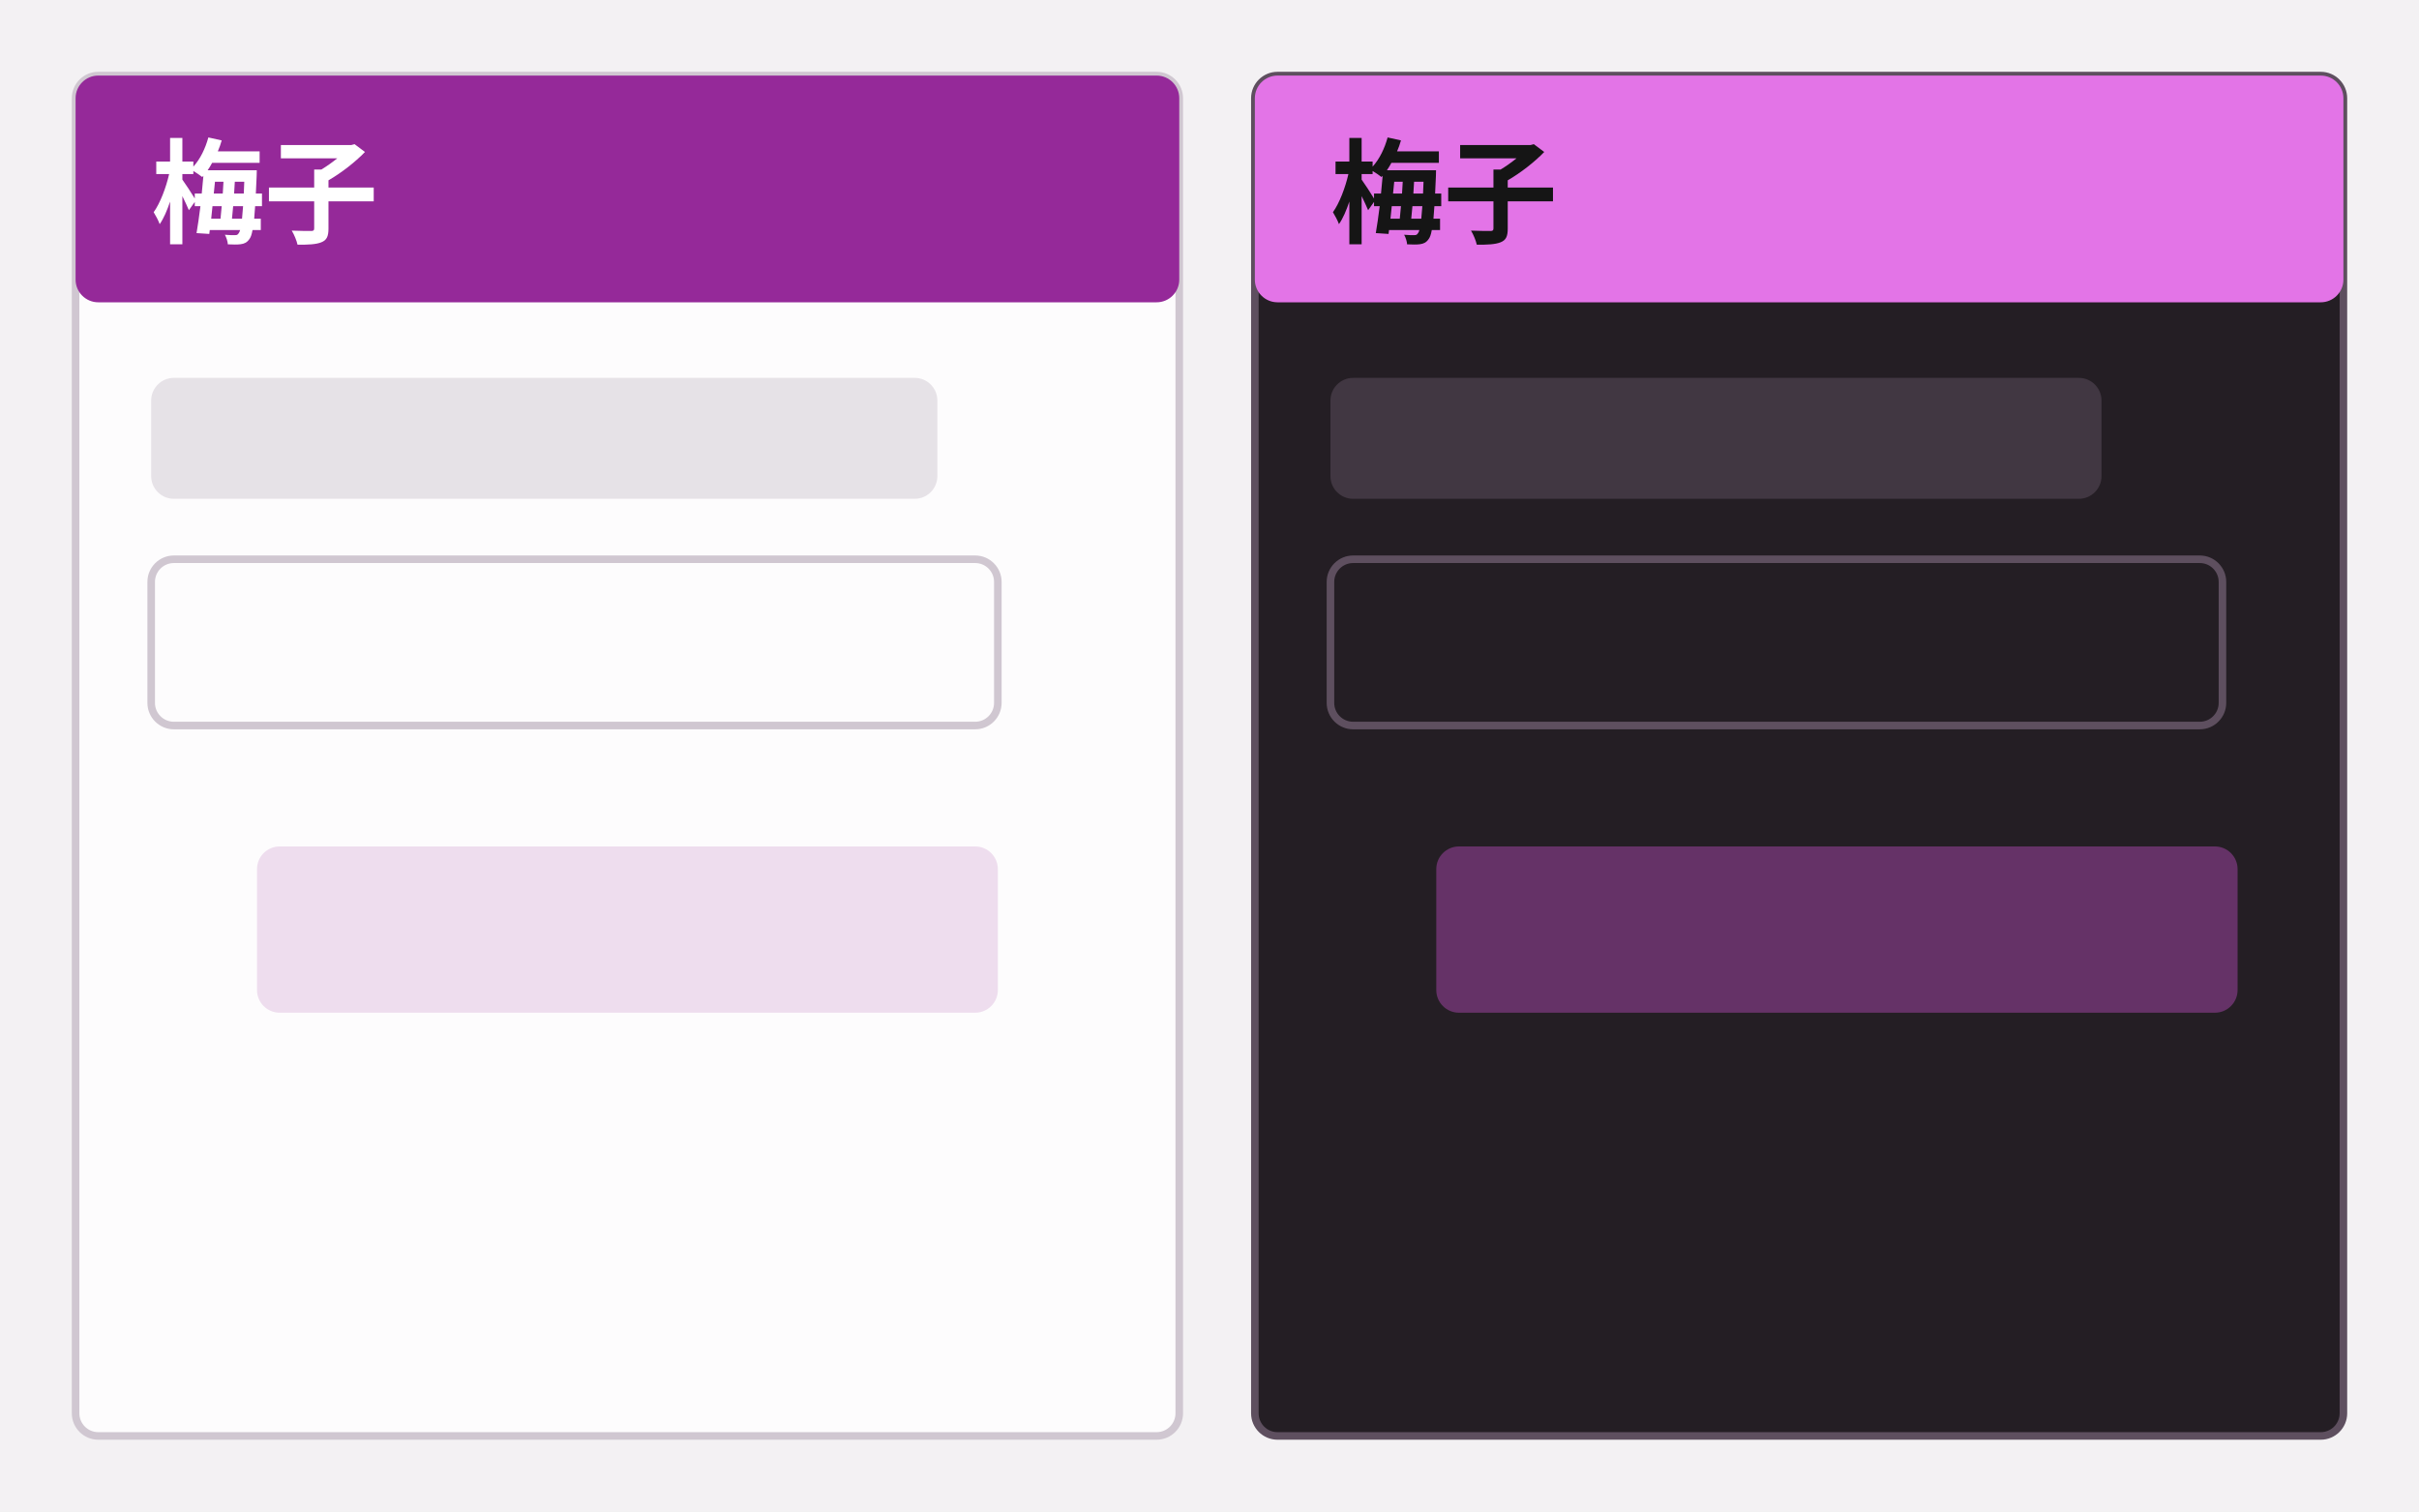
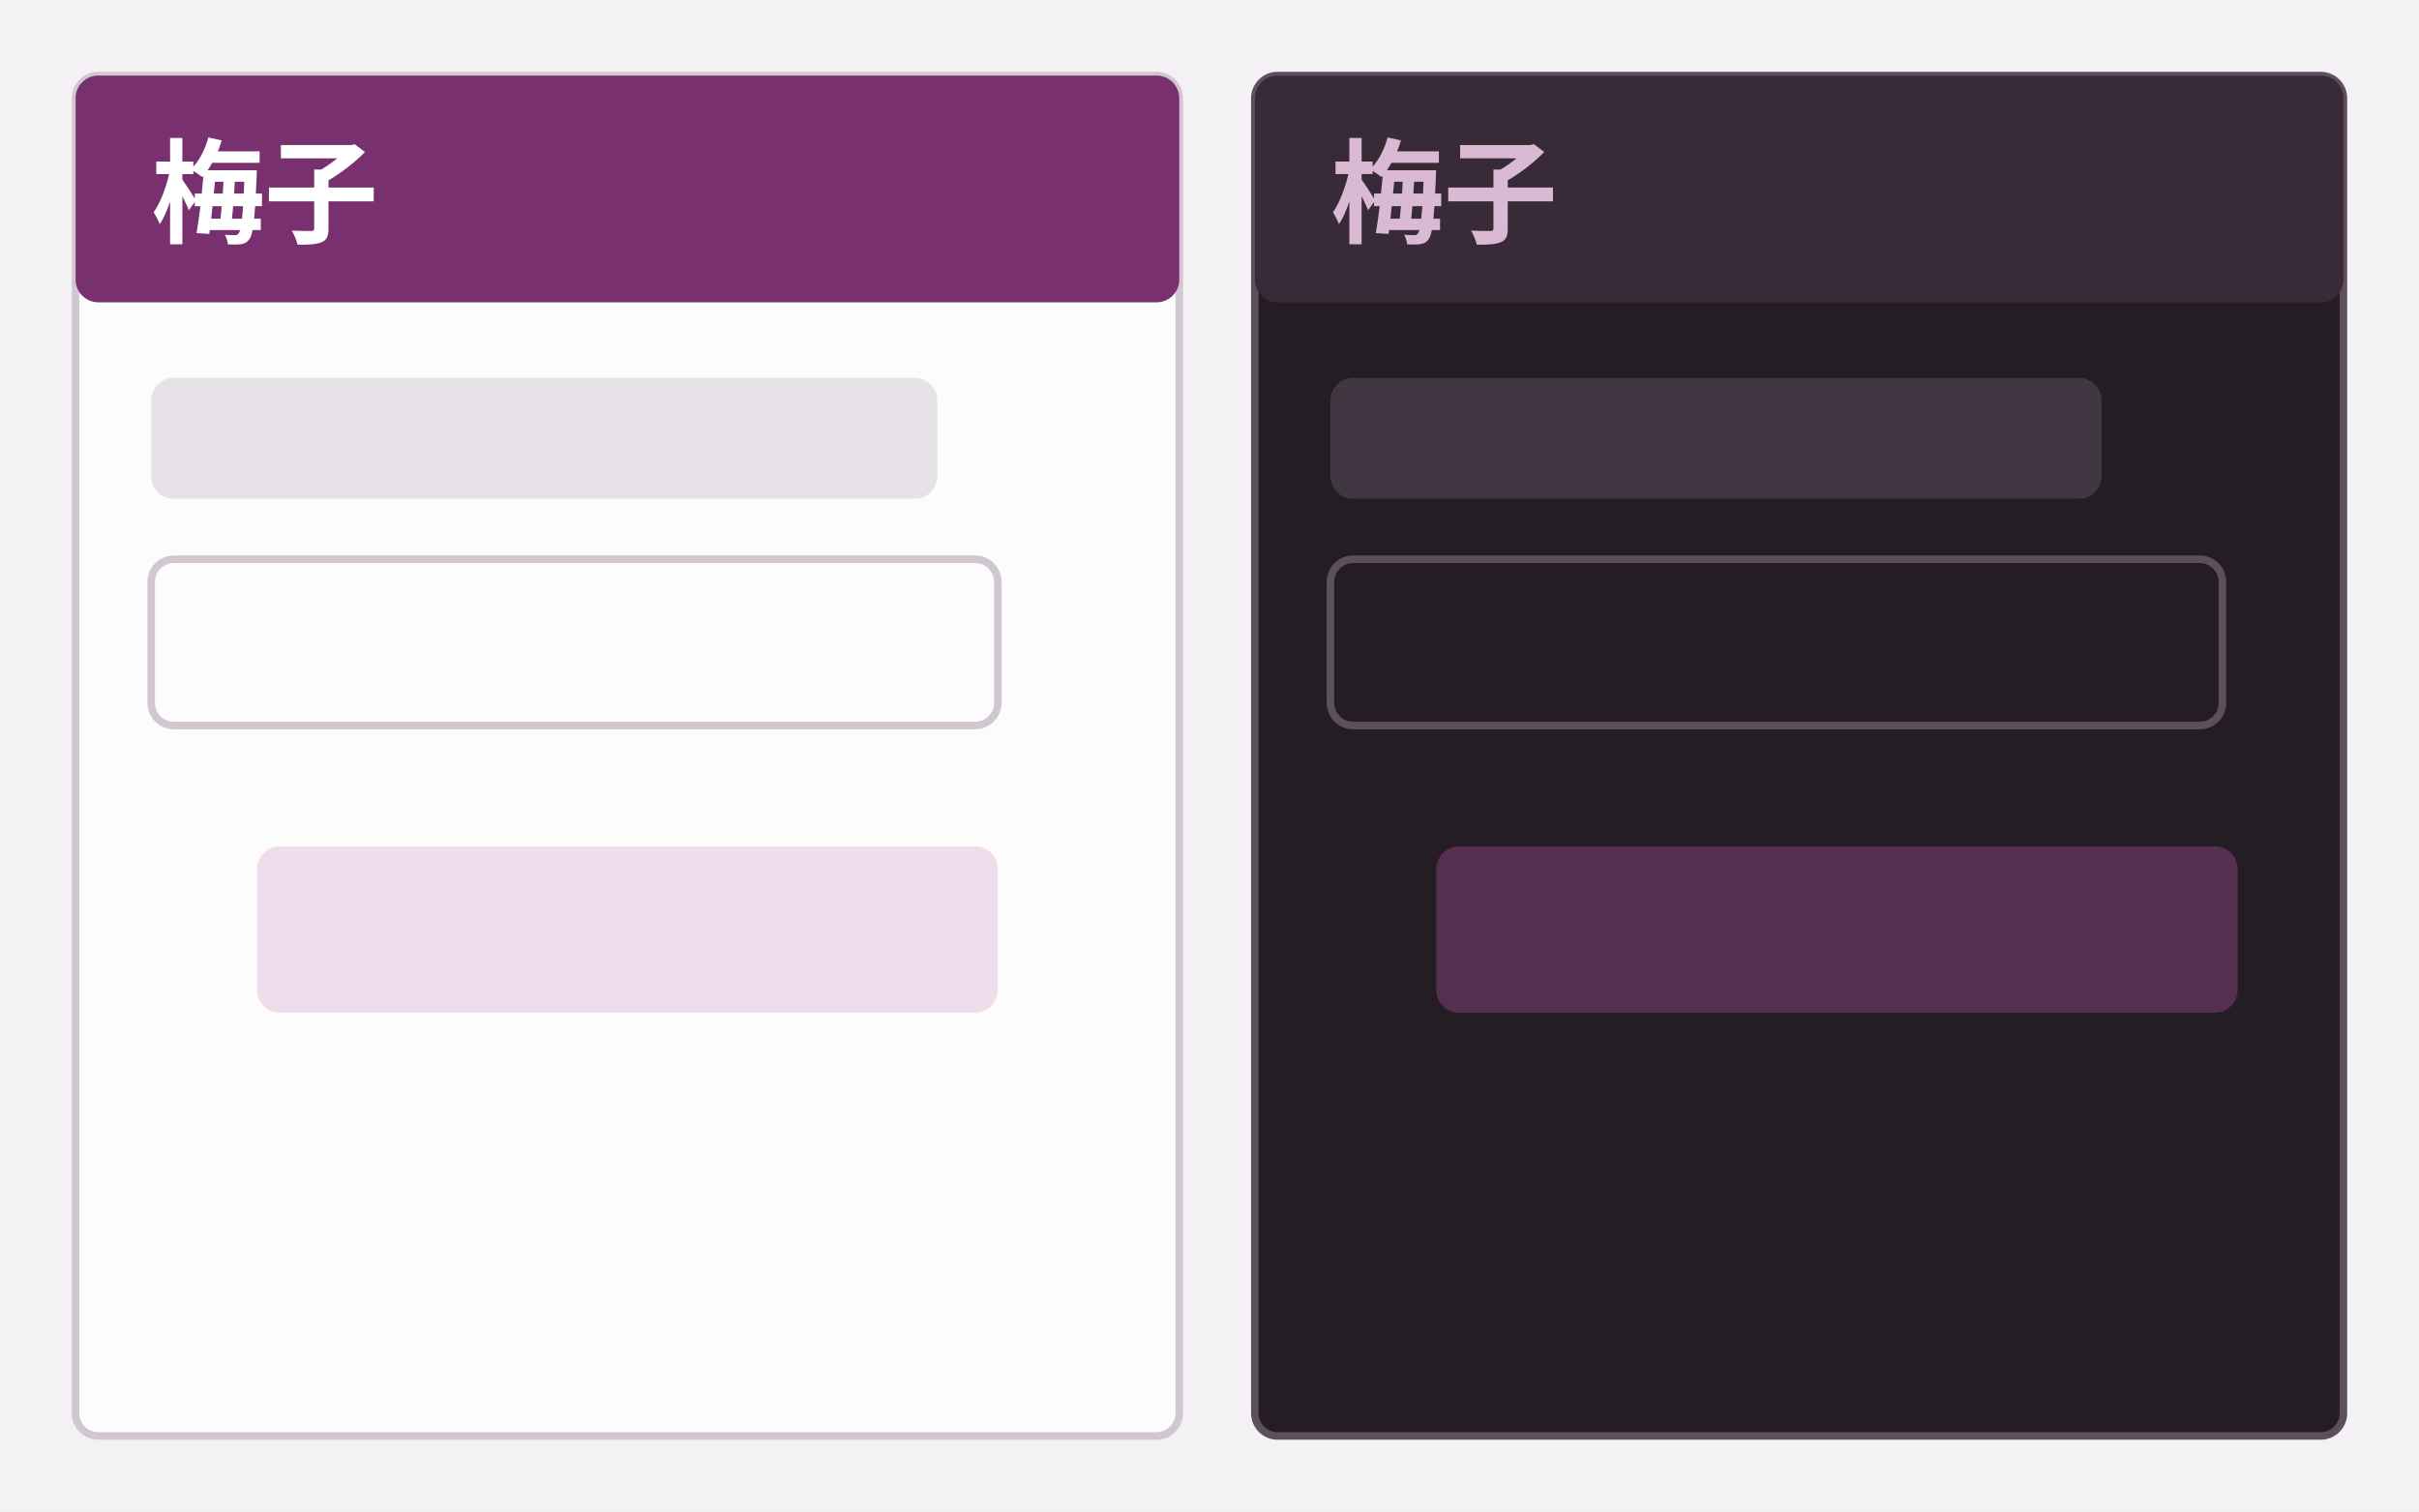
<svg xmlns="http://www.w3.org/2000/svg" width="320" height="200" viewBox="0 0 320 200">
  <rect width="320" height="200" fill="#f3f1f3" />
  <rect x="10" y="10" width="146" height="180" rx="3" fill="#fdfcfd" stroke="#d0c7d1" stroke-width="1" />
-   <rect x="10" y="10" width="146" height="30" rx="3" fill="#952999" />
+   <rect x="10" y="10" width="146" height="30" rx="3" fill="#78306f" />
  <text x="20" y="31" font-family="Arial,sans-serif" font-size="15" font-weight="bold" fill="#ffffff">梅子</text>
  <rect x="20" y="50" width="104" height="16" rx="3" fill="#d0c7d1" opacity=".5" />
  <rect x="20" y="74" width="112" height="22" rx="3" fill="#fdfcfd" stroke="#d0c7d1" />
-   <rect x="34" y="112" width="98" height="22" rx="3" fill="#eeddee" />
+   <rect x="34" y="112" width="98" height="22" rx="3" fill="#eeddeb" />
  <rect x="166" y="10" width="144" height="180" rx="3" fill="#241e24" stroke="#5e4f5f" stroke-width="1" />
-   <rect x="166" y="10" width="144" height="30" rx="3" fill="#e374e7" />
-   <text x="176" y="31" font-family="Arial,sans-serif" font-size="15" font-weight="bold" fill="#151515">梅子</text>
+   <rect x="166" y="10" width="144" height="30" rx="3" fill="#392a37" />
+   <text x="176" y="31" font-family="Arial,sans-serif" font-size="15" font-weight="bold" fill="#d9b9d4">梅子</text>
  <rect x="176" y="50" width="102" height="16" rx="3" fill="#5e4f5f" opacity=".5" />
  <rect x="176" y="74" width="118" height="22" rx="3" fill="#241e24" stroke="#5e4f5f" />
-   <rect x="190" y="112" width="106" height="22" rx="3" fill="#653267" />
+   <rect x="190" y="112" width="106" height="22" rx="3" fill="#562f50" />
</svg>
